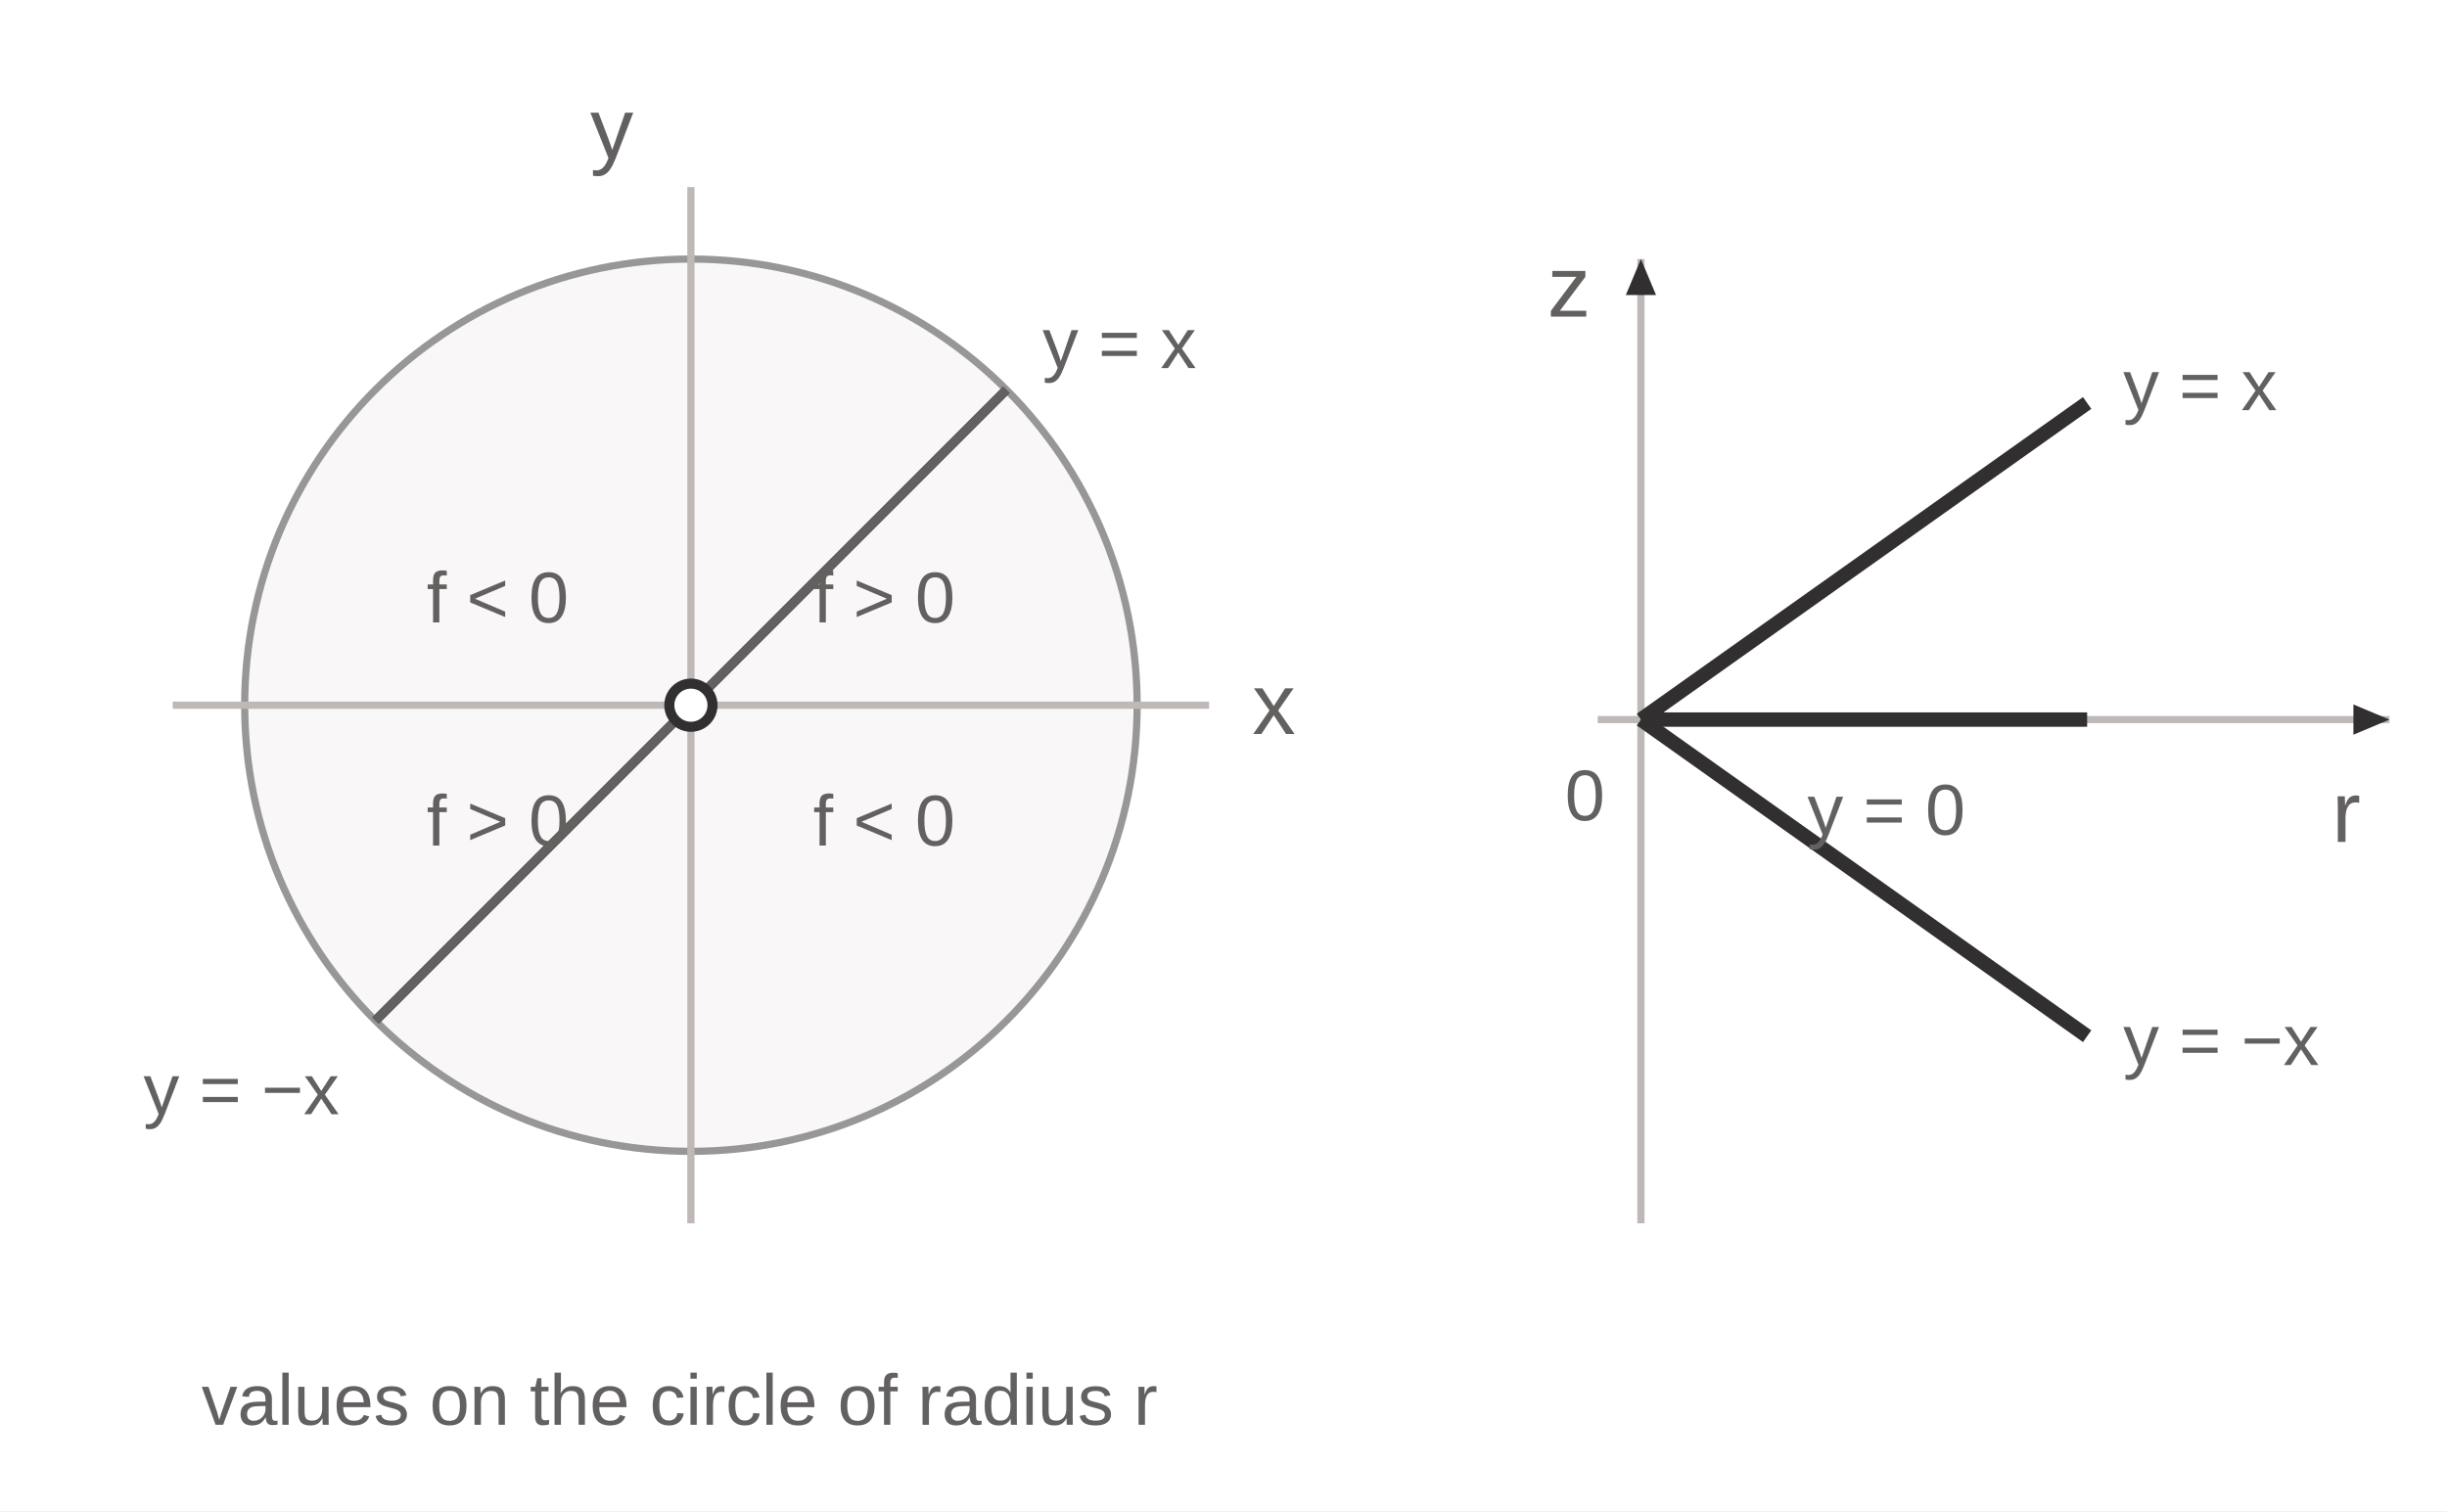
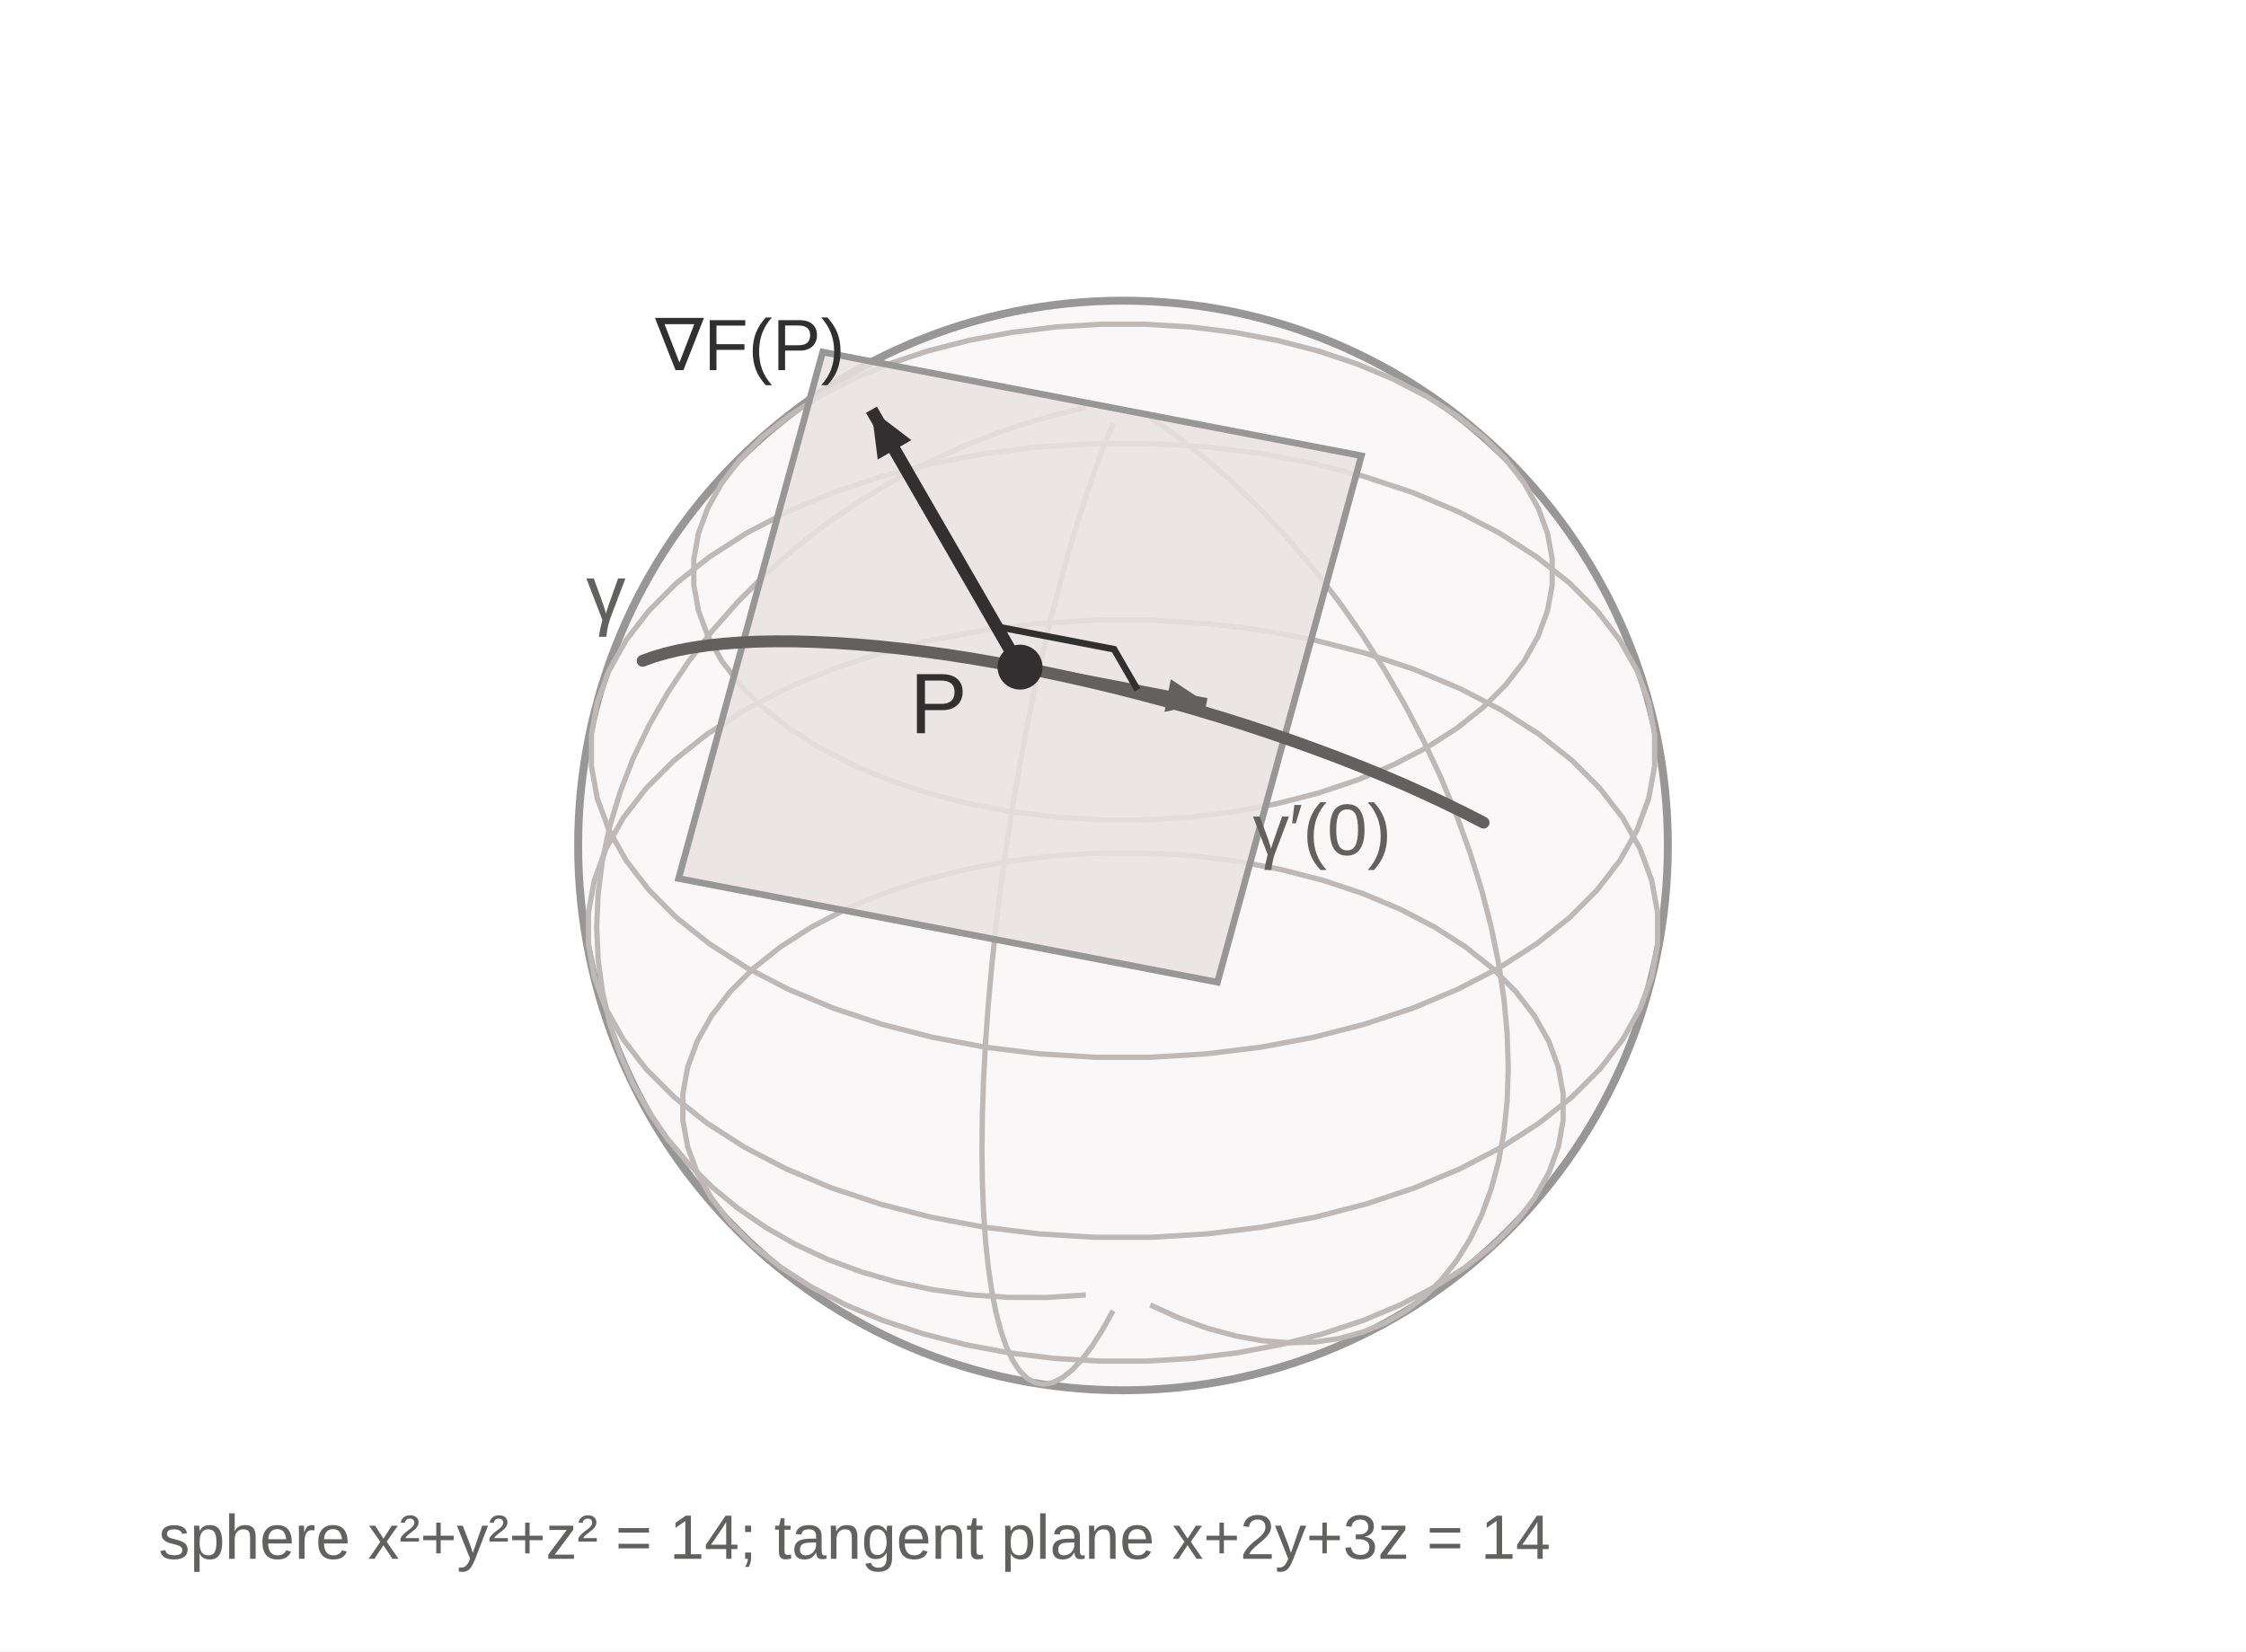
- <svg xmlns="http://www.w3.org/2000/svg" width="340" height="210" viewBox="0 0 340 210" role="img" aria-labelledby="fig-title fig-desc" font-family="Geist, Arial, sans-serif">
-   <rect width="340" height="210" fill="#FFFFFF" />
-   <circle cx="96" cy="98" r="62" fill="#E9E3E2" fill-opacity="0.30" stroke="#979797" stroke-width="1" />
-   <line x1="24" y1="98" x2="168" y2="98" stroke="#BEB8B7" stroke-width="1" />
-   <line x1="96" y1="26" x2="96" y2="170" stroke="#BEB8B7" stroke-width="1" />
-   <line x1="52.16" y1="141.84" x2="139.84" y2="54.16" stroke="#636060" stroke-width="1.3" />
-   <line x1="139.84" y1="54.16" x2="52.16" y2="141.84" stroke="#636060" stroke-width="1.3" />
-   <text x="174" y="102" font-size="12" fill="#636060">x</text>
-   <text x="88" y="22" font-size="12" fill="#636060" text-anchor="end">y</text>
-   <text x="122.85" y="86.5" font-size="10" fill="#636060" text-anchor="middle">f &gt; 0</text>
-   <text x="69.15" y="86.5" font-size="10" fill="#636060" text-anchor="middle">f &lt; 0</text>
-   <text x="122.85" y="117.5" font-size="10" fill="#636060" text-anchor="middle">f &lt; 0</text>
-   <text x="69.15" y="117.5" font-size="10" fill="#636060" text-anchor="middle">f &gt; 0</text>
-   <text x="144.84" y="51.16" font-size="10" fill="#636060">y = x</text>
-   <text x="47.16" y="154.84" font-size="10" fill="#636060" text-anchor="end">y = −x</text>
-   <circle cx="96" cy="98" r="3" fill="#FFFFFF" stroke="#312F2F" stroke-width="1.4" />
-   <text x="28" y="198" font-size="10" fill="#636060">values on the circle of radius r</text>
-   <line x1="222" y1="100" x2="332" y2="100" stroke="#BEB8B7" stroke-width="1" />
-   <line x1="228" y1="170" x2="228" y2="36" stroke="#BEB8B7" stroke-width="1" />
-   <path d="M 332 100 L 327 102.1 L 327 97.9 Z" fill="#312F2F" stroke="none" />
-   <path d="M 228 36 L 230.1 41 L 225.9 41 Z" fill="#312F2F" stroke="none" />
-   <text x="328" y="117" font-size="12" fill="#636060" text-anchor="end">r</text>
-   <text x="221" y="44" font-size="12" fill="#636060" text-anchor="end">z</text>
-   <line x1="228" y1="100" x2="290" y2="100" stroke="#312F2F" stroke-width="2" />
-   <line x1="228" y1="100" x2="290" y2="56" stroke="#312F2F" stroke-width="2" />
-   <line x1="228" y1="100" x2="290" y2="144" stroke="#312F2F" stroke-width="2" />
-   <text x="295" y="57" font-size="10" fill="#636060">y = x</text>
-   <text x="295" y="148" font-size="10" fill="#636060">y = −x</text>
-   <text x="262.1" y="116" font-size="10" fill="#636060" text-anchor="middle">y = 0</text>
-   <text x="223" y="114" font-size="10" fill="#636060" text-anchor="end">0</text>
+ <svg xmlns="http://www.w3.org/2000/svg" width="340" height="250" viewBox="0 0 340 250" role="img" aria-labelledby="fig-title fig-desc" font-family="Geist, Arial, sans-serif">
+   <rect width="340" height="250" fill="#FFFFFF" />
+   <circle cx="170" cy="128" r="82.48" fill="#E9E3E2" fill-opacity="0.28" stroke="#979797" stroke-width="1.2" />
+   <path d="M 217.18 194.84 L 211.99 197.54 L 206.34 199.91 L 200.29 201.92 L 193.91 203.56 L 187.27 204.81 L 180.44 205.65 L 173.49 206.07 L 166.51 206.07 L 159.56 205.65 L 152.73 204.81 L 146.09 203.56 L 139.71 201.92 L 133.66 199.91 L 128.01 197.54 L 122.82 194.84 L 118.15 191.84 L 114.04 188.58 L 110.55 185.09 L 107.71 181.4 L 105.55 177.57 L 104.1 173.63 L 103.37 169.62 L 103.37 165.58 L 104.1 161.57 L 105.55 157.63 L 107.71 153.8 L 110.55 150.11 L 114.04 146.62 L 118.15 143.36 L 122.82 140.36 L 128.01 137.66 L 133.66 135.29 L 139.71 133.28 L 146.09 131.64 L 152.73 130.39 L 159.56 129.55 L 166.51 129.13 L 173.49 129.13 L 180.44 129.55 L 187.27 130.39 L 193.91 131.64 L 200.29 133.28 L 206.34 135.29 L 211.99 137.66 L 217.18 140.36 L 221.85 143.36 L 225.96 146.62 L 229.45 150.11 L 232.29 153.8 L 234.45 157.63 L 235.9 161.57 L 236.63 165.58 L 236.63 169.62 L 235.9 173.63 L 234.45 177.57 L 232.29 181.4 L 229.45 185.09 L 225.96 188.58 L 221.85 191.84 L 217.18 194.84" fill="none" stroke="#BEB8B7" stroke-width="0.8" />
+   <path d="M 227.3 173.68 L 220.99 176.96 L 214.13 179.84 L 206.79 182.28 L 199.04 184.28 L 190.97 185.79 L 182.68 186.81 L 174.24 187.32 L 165.76 187.32 L 157.32 186.81 L 149.03 185.79 L 140.96 184.28 L 133.21 182.28 L 125.87 179.84 L 119.01 176.96 L 112.7 173.68 L 107.03 170.04 L 102.04 166.08 L 97.8 161.84 L 94.35 157.37 L 91.73 152.71 L 89.97 147.92 L 89.08 143.05 L 89.08 138.15 L 89.97 133.28 L 91.73 128.49 L 94.35 123.83 L 97.8 119.36 L 102.04 115.12 L 107.03 111.16 L 112.7 107.52 L 119.01 104.24 L 125.87 101.36 L 133.21 98.92 L 140.96 96.92 L 149.03 95.41 L 157.32 94.39 L 165.76 93.88 L 174.24 93.88 L 182.68 94.39 L 190.97 95.41 L 199.04 96.92 L 206.79 98.92 L 214.13 101.36 L 220.99 104.24 L 227.3 107.52 L 232.97 111.16 L 237.96 115.12 L 242.2 119.36 L 245.65 123.83 L 248.27 128.49 L 250.03 133.28 L 250.92 138.15 L 250.92 143.05 L 250.03 147.92 L 248.27 152.71 L 245.65 157.37 L 242.2 161.84 L 237.96 166.08 L 232.97 170.04 L 227.3 173.68" fill="none" stroke="#BEB8B7" stroke-width="0.8" />
+   <path d="M 226.98 146.5 L 220.71 149.75 L 213.89 152.62 L 206.58 155.05 L 198.88 157.03 L 190.85 158.54 L 182.6 159.55 L 174.22 160.06 L 165.78 160.06 L 157.4 159.55 L 149.15 158.54 L 141.12 157.03 L 133.42 155.05 L 126.11 152.62 L 119.29 149.75 L 113.02 146.5 L 107.38 142.88 L 102.42 138.94 L 98.21 134.72 L 94.78 130.27 L 92.17 125.64 L 90.42 120.88 L 89.53 116.03 L 89.53 111.17 L 90.42 106.32 L 92.17 101.56 L 94.78 96.93 L 98.21 92.48 L 102.42 88.26 L 107.38 84.32 L 113.02 80.7 L 119.29 77.45 L 126.11 74.58 L 133.42 72.15 L 141.12 70.17 L 149.15 68.66 L 157.4 67.65 L 165.78 67.14 L 174.22 67.14 L 182.6 67.65 L 190.85 68.66 L 198.88 70.17 L 206.58 72.15 L 213.89 74.58 L 220.71 77.45 L 226.98 80.7 L 232.62 84.32 L 237.58 88.26 L 241.79 92.48 L 245.22 96.93 L 247.83 101.56 L 249.58 106.32 L 250.47 111.17 L 250.47 116.03 L 249.58 120.88 L 247.83 125.64 L 245.22 130.27 L 241.79 134.72 L 237.58 138.94 L 232.62 142.88 L 226.98 146.5" fill="none" stroke="#BEB8B7" stroke-width="0.8" />
+   <path d="M 216 113.16 L 210.94 115.79 L 205.43 118.1 L 199.54 120.07 L 193.32 121.67 L 186.84 122.88 L 180.18 123.7 L 173.4 124.11 L 166.6 124.11 L 159.82 123.7 L 153.16 122.88 L 146.68 121.67 L 140.46 120.07 L 134.57 118.1 L 129.06 115.79 L 124 113.16 L 119.44 110.24 L 115.44 107.06 L 112.03 103.65 L 109.26 100.06 L 107.16 96.32 L 105.74 92.48 L 105.03 88.57 L 105.03 84.63 L 105.74 80.72 L 107.16 76.88 L 109.26 73.14 L 112.03 69.55 L 115.44 66.14 L 119.44 62.96 L 124 60.04 L 129.06 57.41 L 134.57 55.1 L 140.46 53.13 L 146.68 51.53 L 153.16 50.32 L 159.82 49.5 L 166.6 49.09 L 173.4 49.09 L 180.18 49.5 L 186.84 50.32 L 193.32 51.53 L 199.54 53.13 L 205.43 55.1 L 210.94 57.41 L 216 60.04 L 220.56 62.96 L 224.56 66.14 L 227.97 69.55 L 230.74 73.14 L 232.84 76.88 L 234.26 80.72 L 234.97 84.63 L 234.97 88.57 L 234.26 92.48 L 232.84 96.32 L 230.74 100.06 L 227.97 103.65 L 224.56 107.06 L 220.56 110.24 L 216 113.16" fill="none" stroke="#BEB8B7" stroke-width="0.8" />
+   <path d="M 174.13 197.56 L 178.47 199.53 L 182.77 201.09 L 187 202.24 L 191.13 202.98 L 195.15 203.29 L 199.02 203.18 L 202.73 202.64 L 206.26 201.69 L 209.58 200.32 L 212.68 198.55 L 215.53 196.38 L 218.14 193.82 L 220.47 190.9 L 222.52 187.62 L 224.27 184 L 225.72 180.07 L 226.85 175.85 L 227.67 171.36 L 228.16 166.63 L 228.32 161.67 L 228.16 156.53 L 227.67 151.23 L 226.85 145.8 L 225.72 140.27 L 224.27 134.67 L 222.52 129.03 L 220.47 123.38 L 218.14 117.76 L 215.53 112.2 L 212.68 106.73 L 209.58 101.38 L 206.26 96.18 L 202.73 91.15 L 199.02 86.33 L 195.15 81.75 L 191.13 77.43 L 187 73.39 L 182.77 69.66 L 178.47 66.26 L 174.13 63.2" fill="none" stroke="#BEB8B7" stroke-width="0.8" />
+   <path d="M 168.49 198.44 L 166.9 201.32 L 165.32 203.79 L 163.78 205.83 L 162.26 207.44 L 160.8 208.6 L 159.38 209.31 L 158.02 209.56 L 156.73 209.35 L 155.51 208.69 L 154.38 207.57 L 153.33 206 L 152.38 203.99 L 151.53 201.56 L 150.78 198.72 L 150.14 195.47 L 149.61 191.85 L 149.19 187.87 L 148.89 183.55 L 148.71 178.92 L 148.65 174 L 148.71 168.82 L 148.89 163.42 L 149.19 157.82 L 149.61 152.04 L 150.14 146.14 L 150.78 140.13 L 151.53 134.05 L 152.38 127.94 L 153.33 121.83 L 154.38 115.75 L 155.51 109.74 L 156.73 103.84 L 158.02 98.07 L 159.38 92.47 L 160.8 87.07 L 162.26 81.9 L 163.78 76.98 L 165.32 72.36 L 166.9 68.05 L 168.49 64.07" fill="none" stroke="#BEB8B7" stroke-width="0.8" />
+   <path d="M 164.36 196.05 L 158.43 196.43 L 152.55 196.41 L 146.78 196.02 L 141.13 195.24 L 135.65 194.08 L 130.36 192.55 L 125.29 190.66 L 120.47 188.42 L 115.94 185.84 L 111.7 182.93 L 107.8 179.71 L 104.24 176.2 L 101.06 172.42 L 98.26 168.39 L 95.86 164.14 L 93.89 159.68 L 92.33 155.04 L 91.22 150.25 L 90.55 145.34 L 90.33 140.33 L 90.55 135.24 L 91.22 130.12 L 92.33 124.99 L 93.89 119.87 L 95.86 114.8 L 98.26 109.8 L 101.06 104.91 L 104.24 100.14 L 107.8 95.54 L 111.7 91.11 L 115.94 86.89 L 120.47 82.9 L 125.29 79.17 L 130.36 75.71 L 135.65 72.55 L 141.13 69.69 L 146.78 67.17 L 152.55 64.98 L 158.43 63.16 L 164.36 61.69" fill="none" stroke="#BEB8B7" stroke-width="0.8" />
+   <path d="M 124.53 53.3 L 206.09 69 L 184.3 148.7 L 102.73 133 Z" fill="#E9E3E2" fill-opacity="0.85" stroke="#979797" stroke-width="1" />
+   <path d="M 97.28 100.04 L 98.92 99.45 L 100.72 98.92 L 102.68 98.45 L 104.79 98.05 L 107.05 97.72 L 109.45 97.46 L 111.98 97.27 L 114.65 97.14 L 117.44 97.09 L 120.35 97.1 L 123.37 97.19 L 126.5 97.34 L 129.72 97.56 L 133.04 97.85 L 136.44 98.21 L 139.91 98.64 L 143.46 99.13 L 147.06 99.69 L 150.71 100.32 L 154.41 101 L 158.15 101.75 L 161.9 102.55 L 165.68 103.41 L 169.47 104.33 L 173.26 105.3 L 177.04 106.32 L 180.81 107.39 L 184.55 108.51 L 188.26 109.67 L 191.92 110.88 L 195.54 112.12 L 199.1 113.4 L 202.6 114.71 L 206.02 116.05 L 209.36 117.41 L 212.61 118.8 L 215.77 120.22 L 218.82 121.65 L 221.76 123.09 L 224.58 124.54" fill="none" stroke="#636060" stroke-width="1.8" stroke-linecap="round" stroke-linejoin="round" />
+   <line x1="154.41" y1="101" x2="131.92" y2="62.03" stroke="#312F2F" stroke-width="1.9" />
+   <path d="M 131.92 62.03 L 137.96 66.63 L 132.87 69.57 Z" fill="#312F2F" stroke="none" />
+   <line x1="154.41" y1="101" x2="182.65" y2="106.43" stroke="#636060" stroke-width="1.5" />
+   <path d="M 182.65 106.43 L 176.28 107.77 L 177.23 102.83 Z" fill="#636060" stroke="none" />
+   <path d="M 150.87 94.87 L 168.65 98.29 L 172.19 104.42" fill="none" stroke="#312F2F" stroke-width="1" />
+   <circle cx="154.41" cy="101" r="3.4" fill="#312F2F" />
+   <text x="146.41" y="111" font-size="13" fill="#312F2F" text-anchor="end">P</text>
+   <text x="127.92" y="56.03" font-size="11" fill="#312F2F" text-anchor="end">∇F(P)</text>
+   <text x="189.65" y="129.43" font-size="11" fill="#636060">γ′(0)</text>
+   <text x="94.72" y="93.92" font-size="12" fill="#636060" text-anchor="end">γ</text>
+   <text x="24" y="236" font-size="9.5" fill="#636060">sphere x²+y²+z² = 14;  tangent plane x+2y+3z = 14</text>
</svg>
